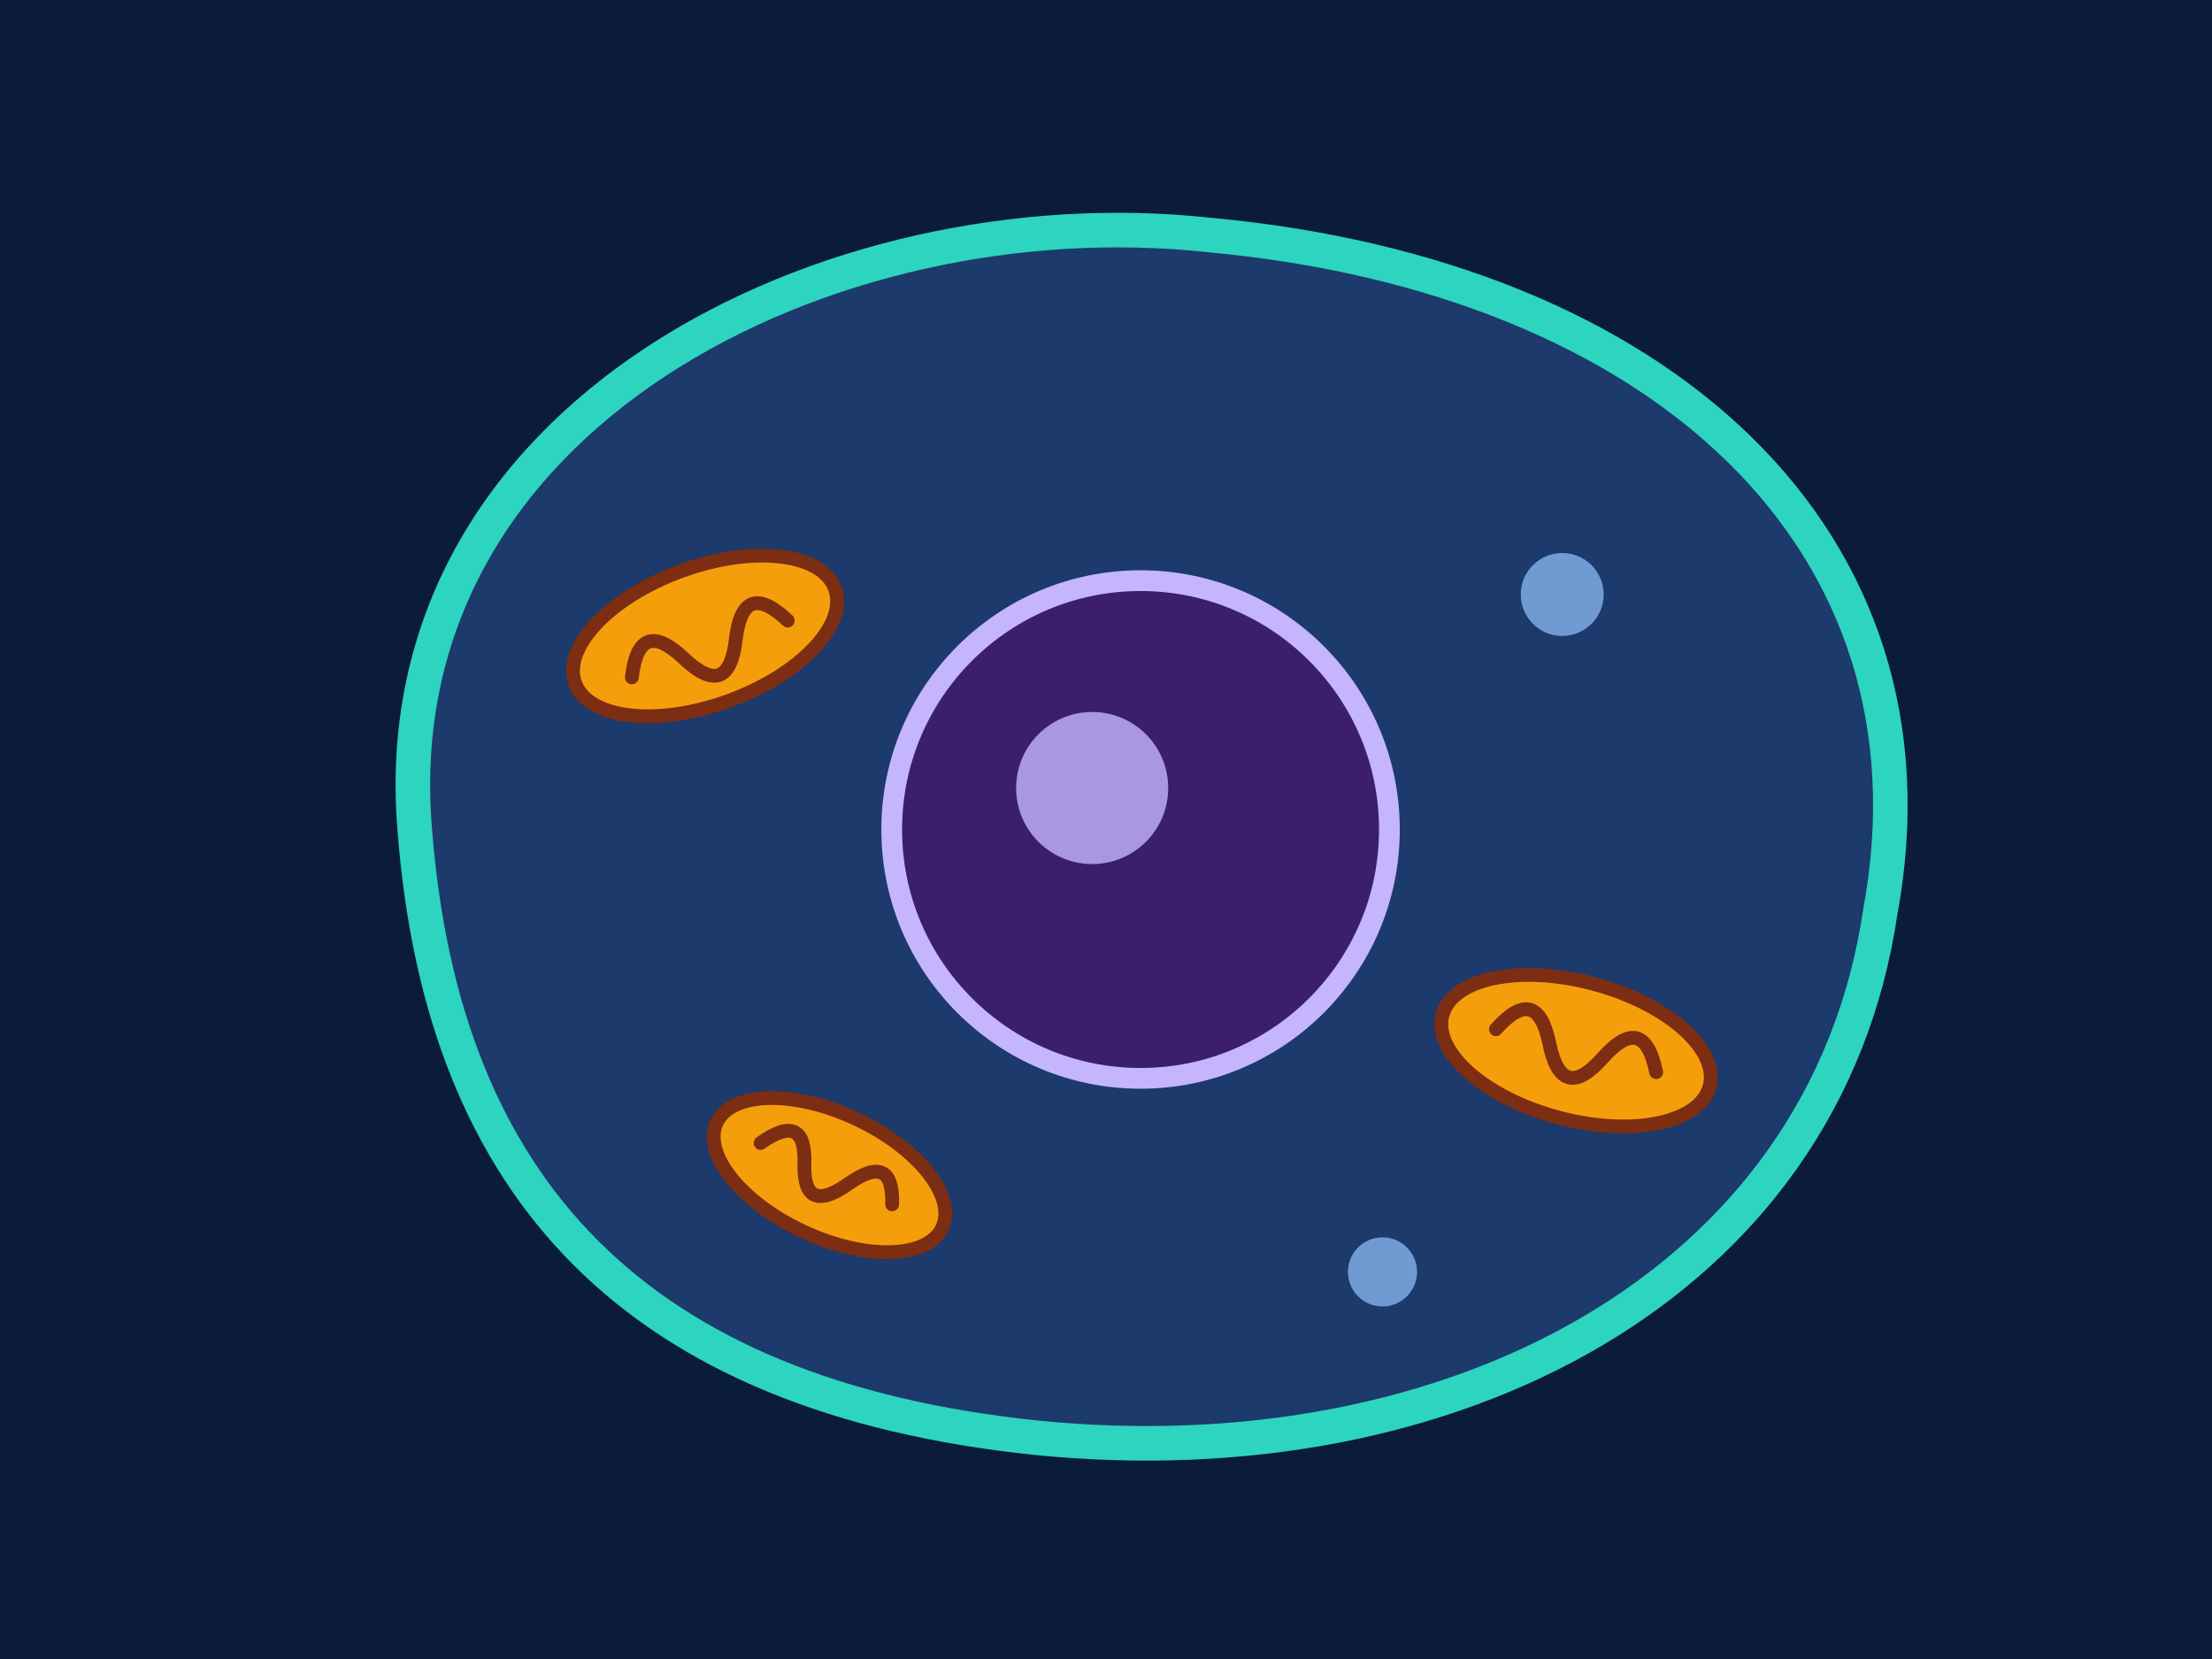
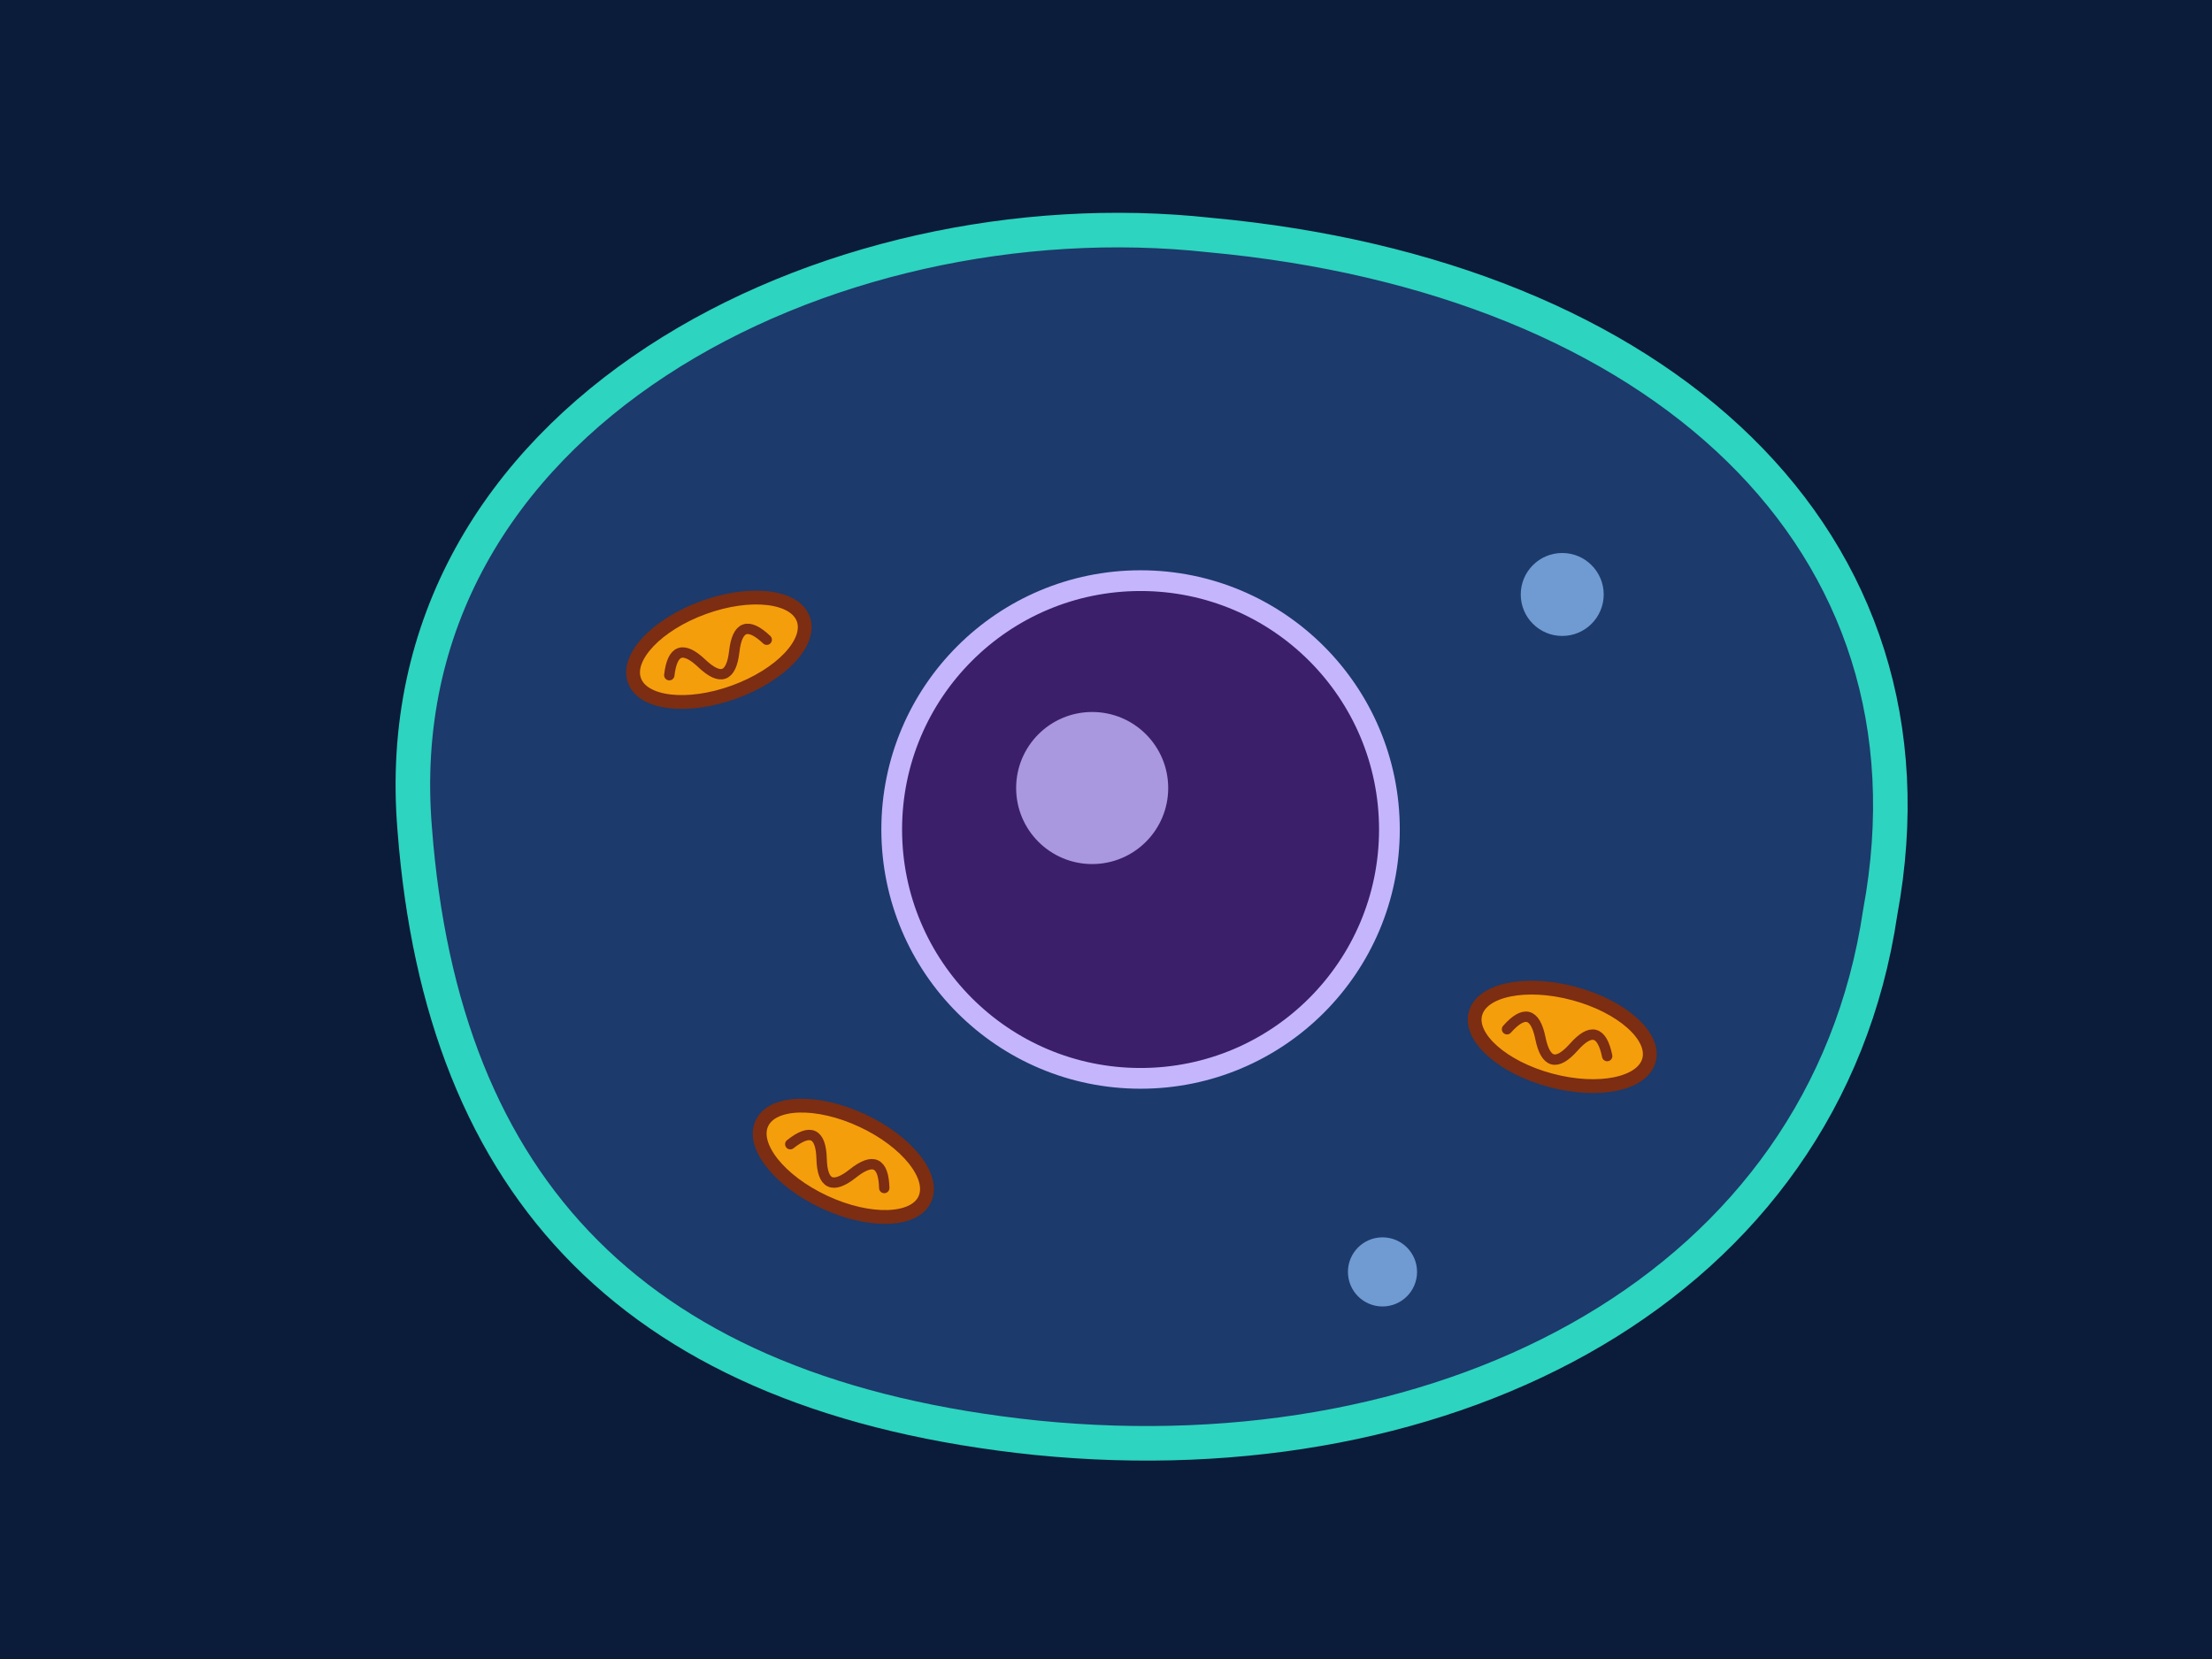
<svg xmlns="http://www.w3.org/2000/svg" viewBox="0 0 320 240">
  <rect width="320" height="240" fill="#0b1b3a" />
  <path d="M60 120 C55 60 120 28 175 34 C240 40 282 78 272 132 C264 186 210 214 150 208 C92 202 64 172 60 120 Z" fill="#1c3a6b" stroke="#2dd4bf" stroke-width="5" />
  <circle cx="165" cy="120" r="36" fill="#3b1f6b" stroke="#c4b5fd" stroke-width="3" />
  <circle cx="158" cy="114" r="11" fill="#c4b5fd" opacity="0.8" />
  <g fill="#f59e0b" stroke="#7c2d12" stroke-width="2">
-     <ellipse cx="102" cy="92" rx="20" ry="10" transform="rotate(-20 102 92)" />
-     <ellipse cx="228" cy="152" rx="20" ry="10" transform="rotate(15 228 152)" />
-     <ellipse cx="120" cy="170" rx="18" ry="9" transform="rotate(25 120 170)" />
+     <ellipse cx="104" cy="94" rx="13" ry="6.5" transform="rotate(-20 104 94)" />
+     <ellipse cx="226" cy="150" rx="13" ry="6.5" transform="rotate(15 226 150)" />
+     <ellipse cx="122" cy="168" rx="13" ry="6.5" transform="rotate(25 122 168)" />
  </g>
-   <g fill="none" stroke="#7c2d12" stroke-width="2" stroke-linecap="round">
-     <path d="M90 94 q4 -8 8 0 t8 0 t8 0" transform="rotate(-20 102 92)" />
-     <path d="M216 152 q4 -8 8 0 t8 0 t8 0" transform="rotate(15 228 152)" />
-     <path d="M109 170 q4 -7 7 0 t7 0 t7 0" transform="rotate(25 120 170)" />
+   <g fill="none" stroke="#7c2d12" stroke-width="1.5" stroke-linecap="round">
+     <path d="M96 95 q2.5 -5 5 0 t5 0 t5 0" transform="rotate(-20 104 94)" />
+     <path d="M218 151 q2.5 -5 5 0 t5 0 t5 0" transform="rotate(15 226 150)" />
+     <path d="M114 169 q2.5 -5 5 0 t5 0 t5 0" transform="rotate(25 122 168)" />
  </g>
  <g fill="#93c5fd" opacity="0.7">
    <circle cx="226" cy="86" r="6" />
    <circle cx="200" cy="184" r="5" />
  </g>
</svg>
